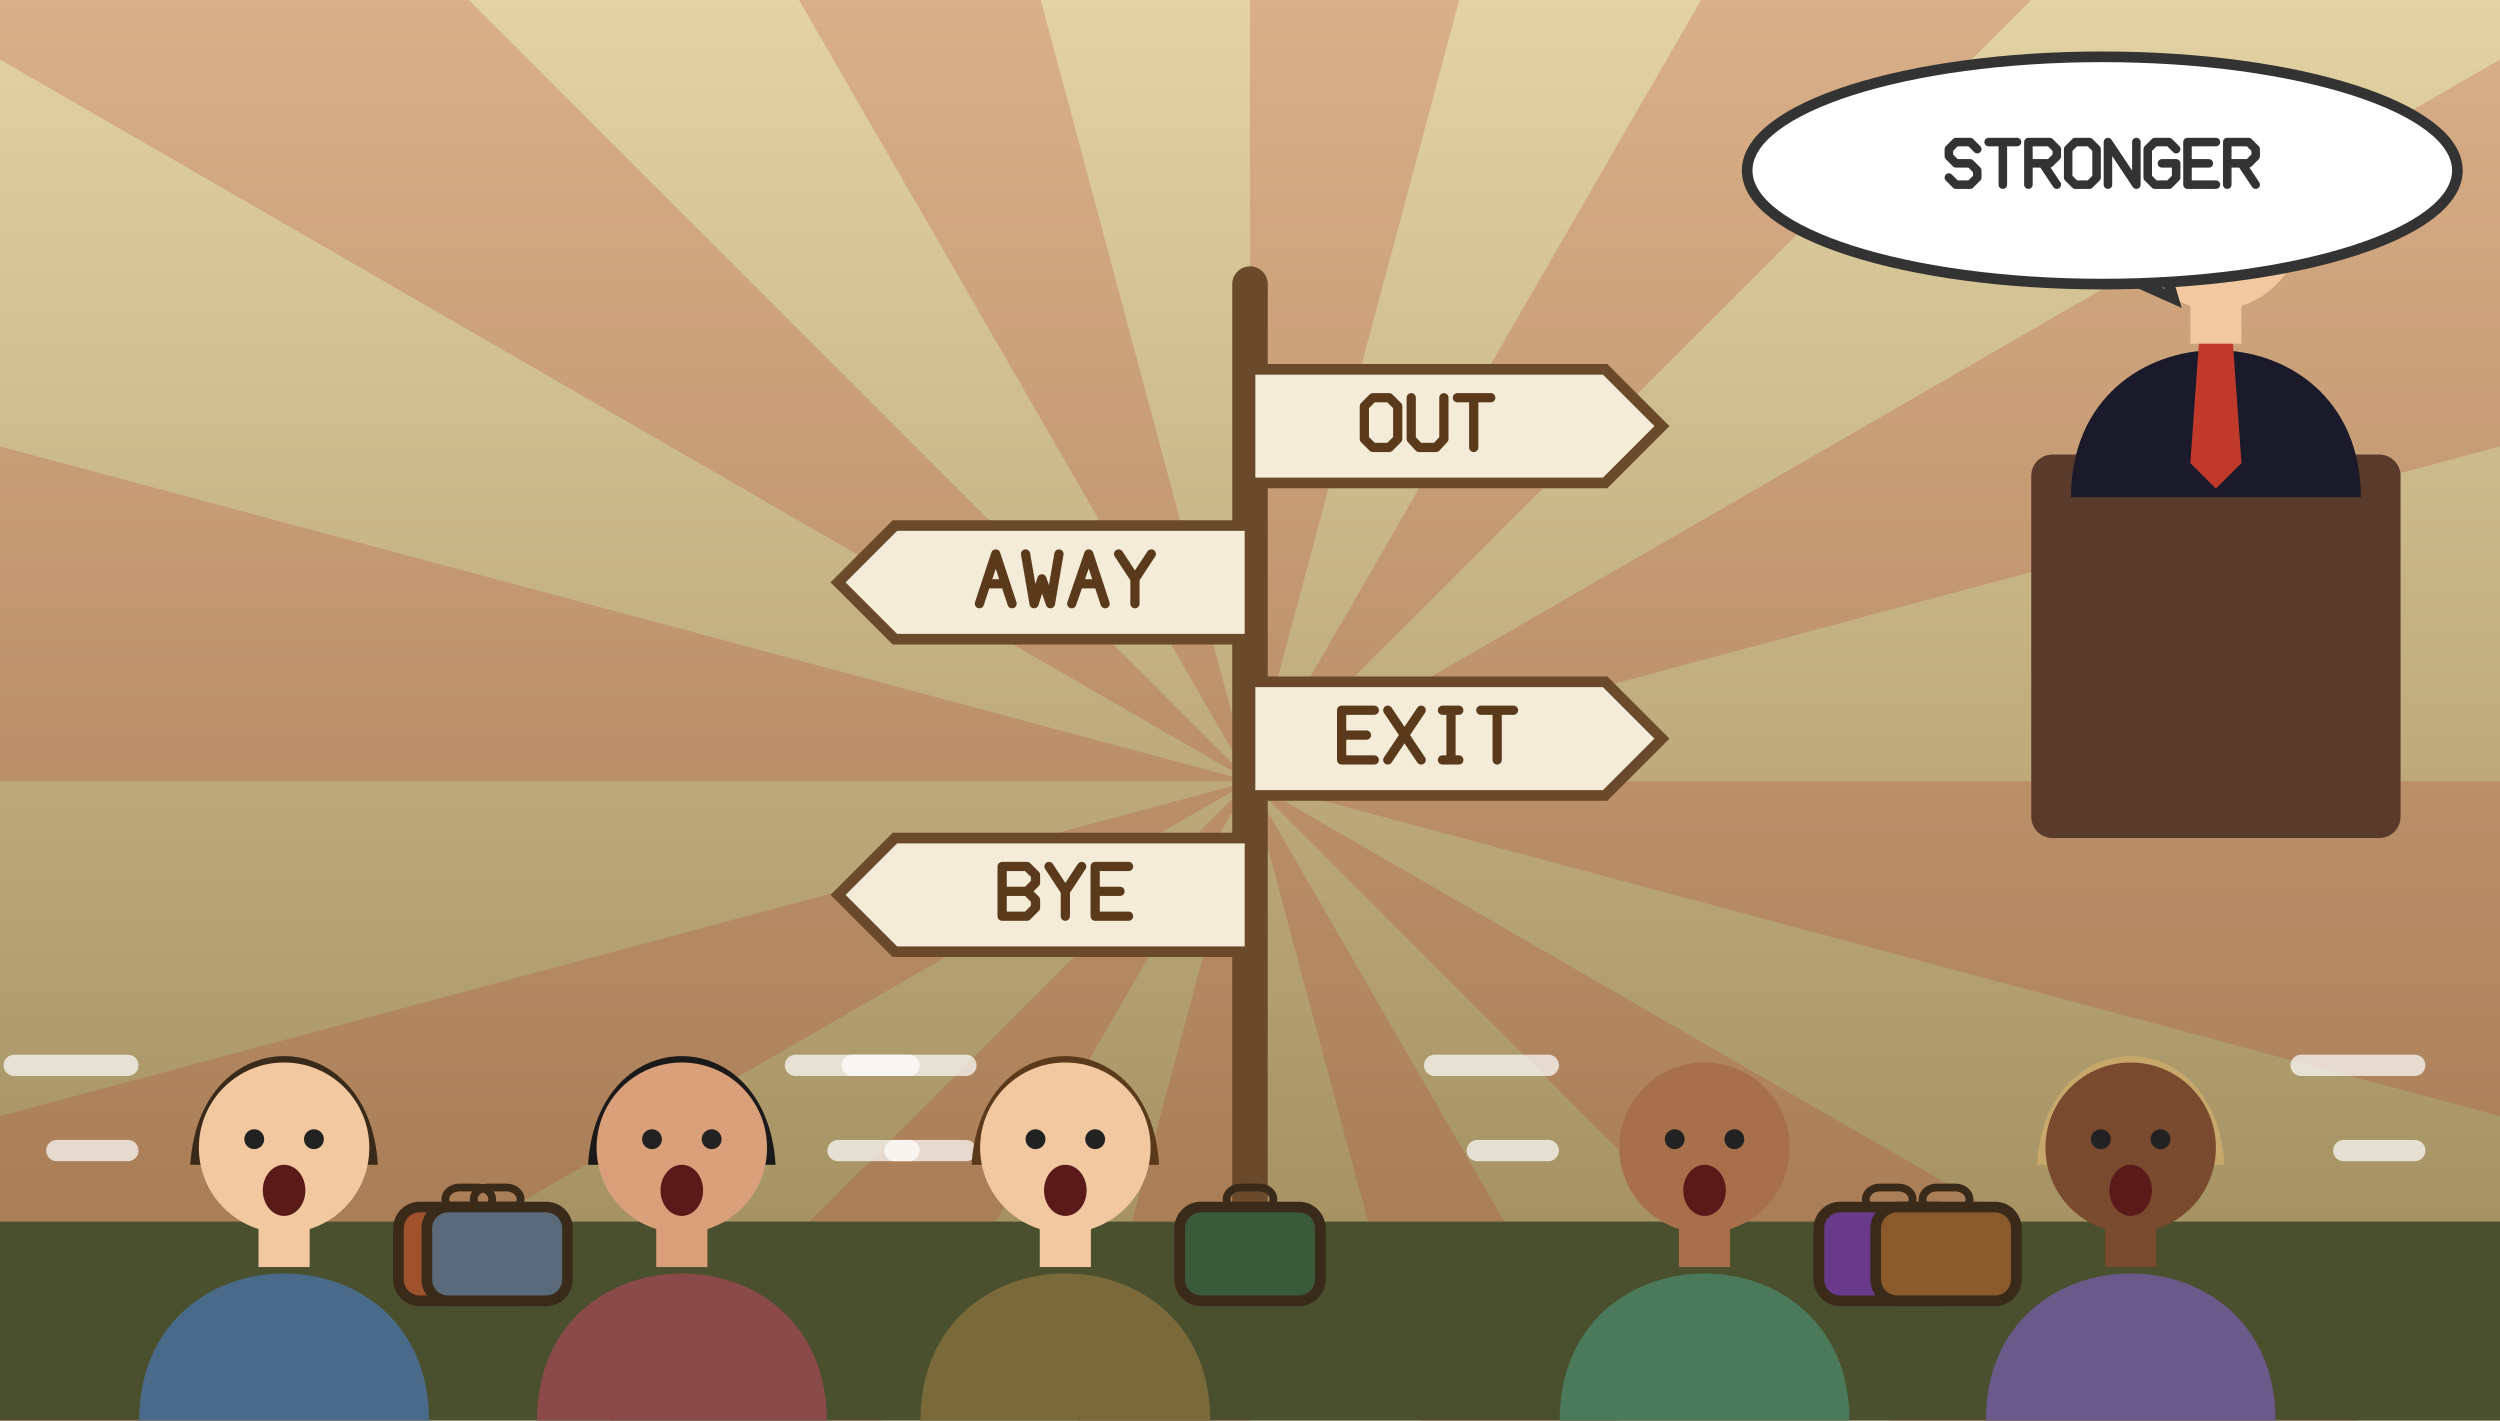
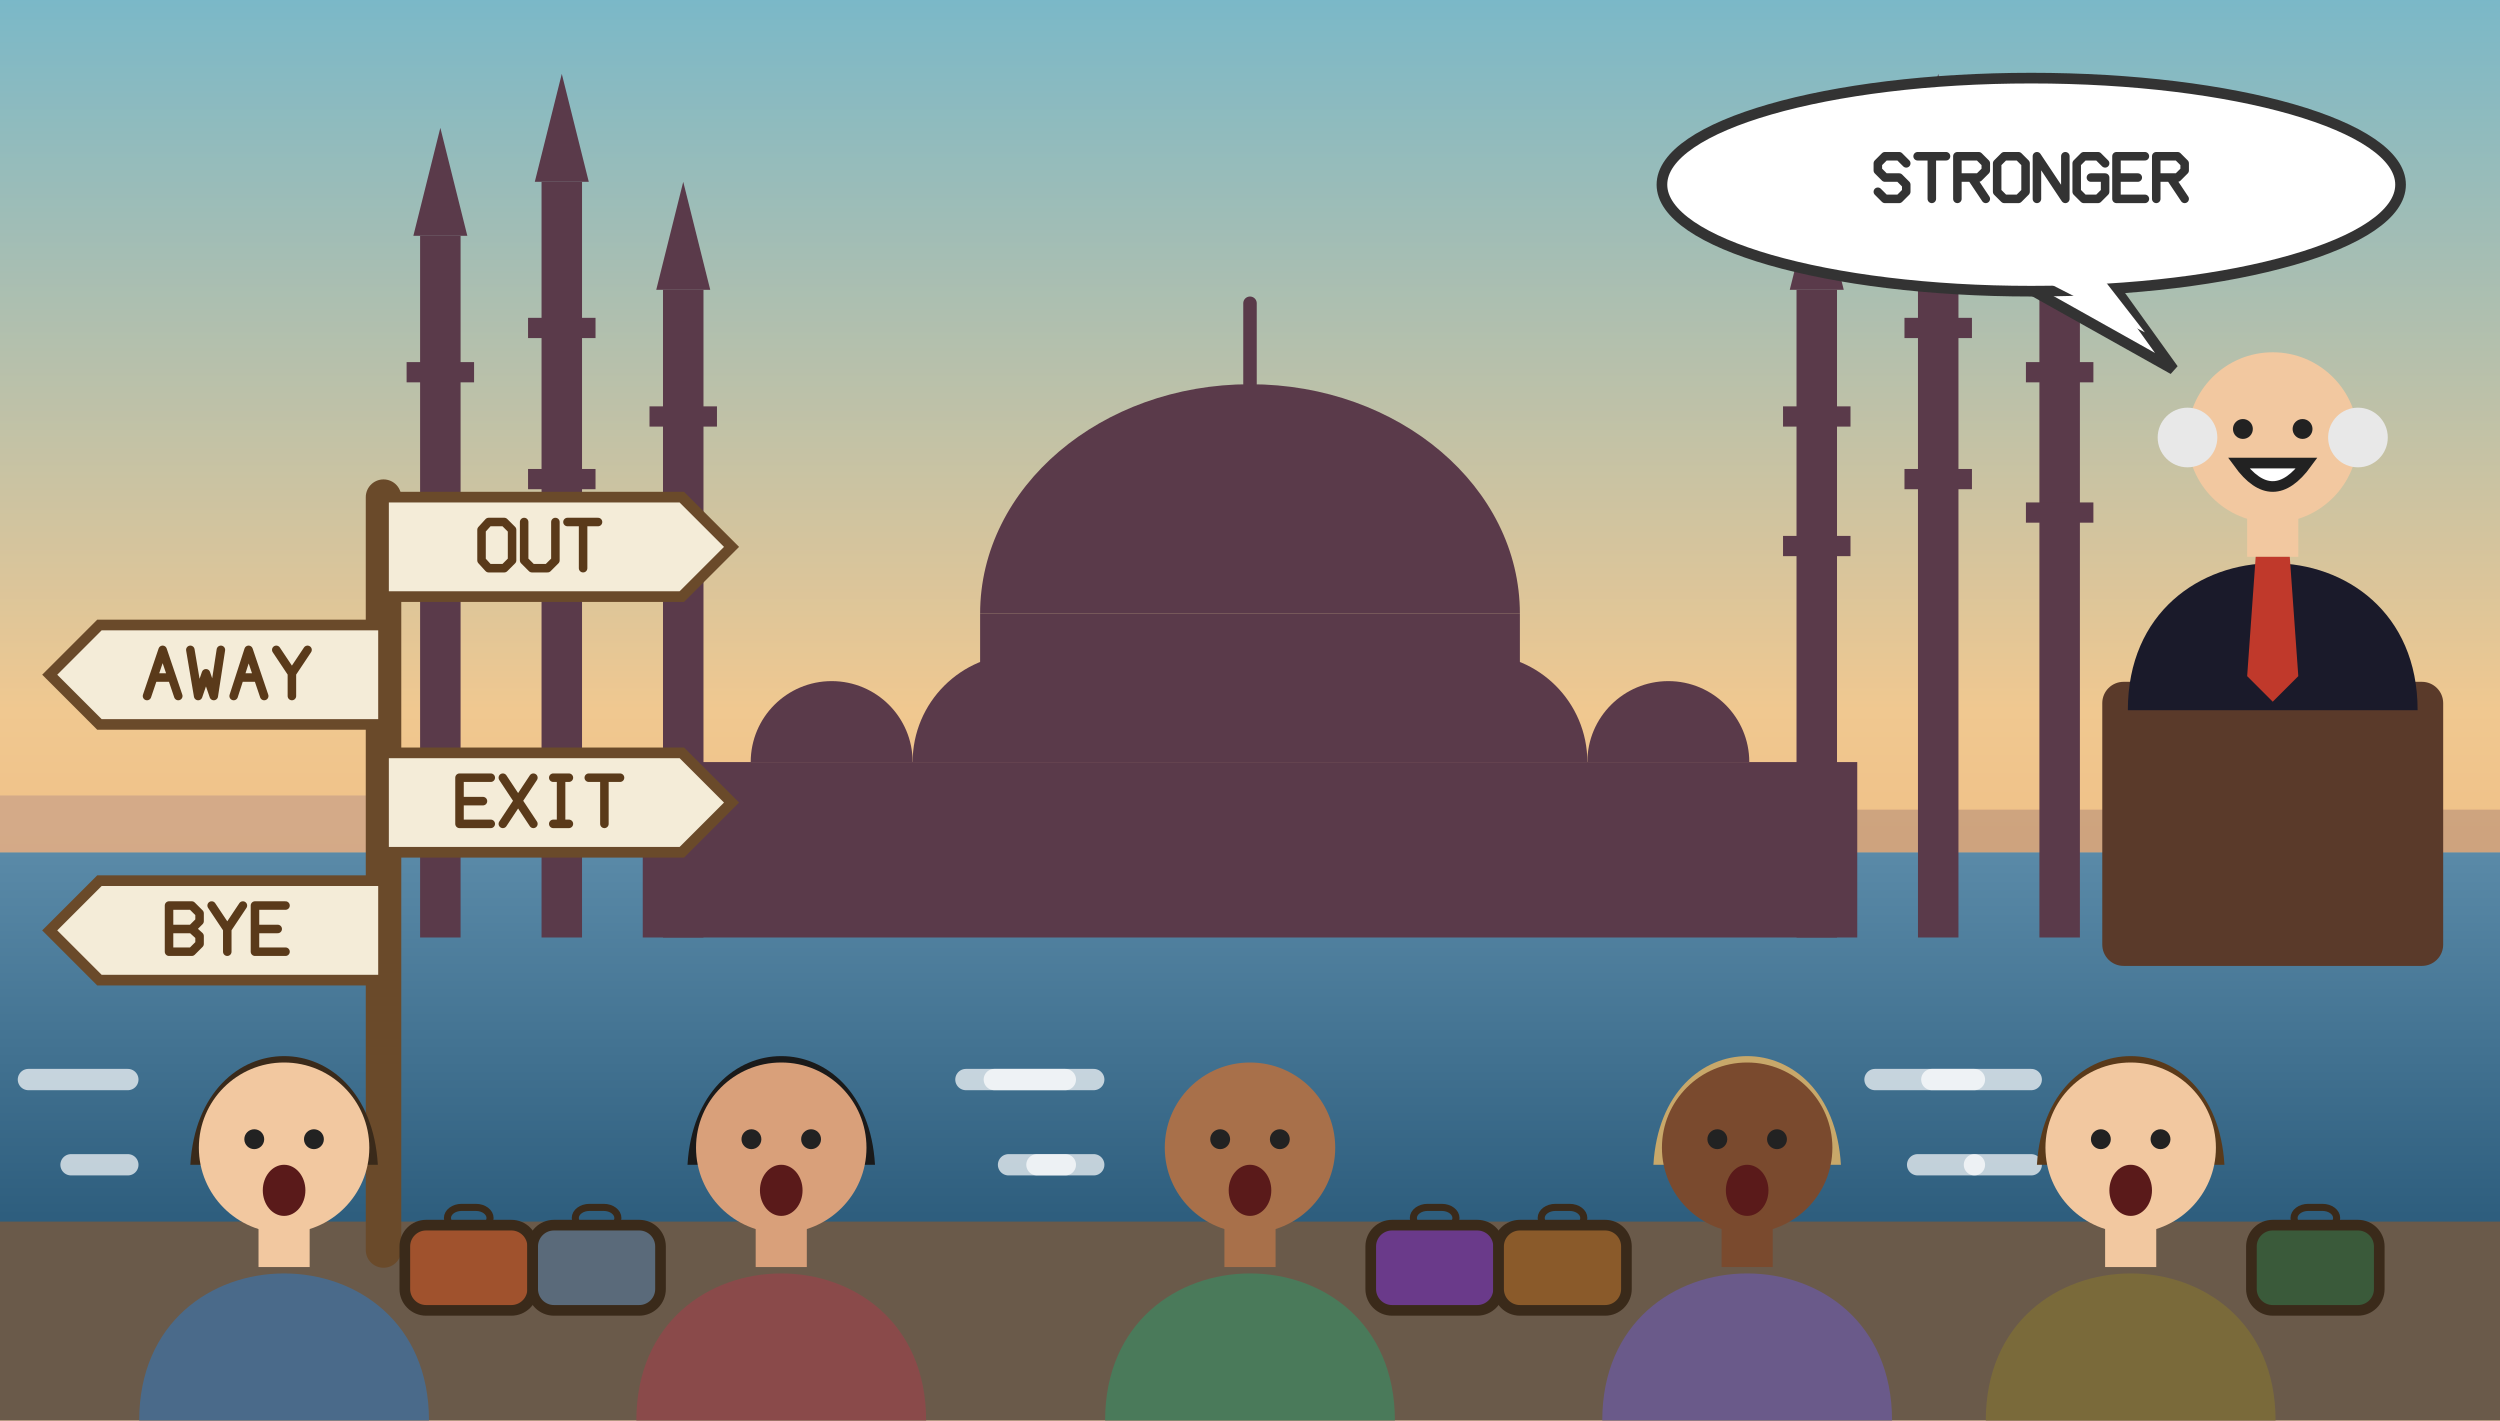
<svg xmlns="http://www.w3.org/2000/svg" viewBox="0 0 352 200" width="352" height="200">
  <defs>
    <linearGradient id="bg" x1="0" y1="0" x2="0" y2="1">
-       <stop offset="0.00" stop-color="#e3d3a4" stop-opacity="1" />
-       <stop offset="1.00" stop-color="#9c8858" stop-opacity="1" />
+       <stop offset="0.00" stop-color="#7ab8c8" stop-opacity="1" />
+       <stop offset="0.50" stop-color="#f0c890" stop-opacity="1" />
+       <stop offset="1.00" stop-color="#f0a060" stop-opacity="1" />
+     </linearGradient>
+     <linearGradient id="sea" x1="0" y1="0" x2="0" y2="1">
+       <stop offset="0.00" stop-color="#5a8aa8" stop-opacity="1" />
+       <stop offset="1.00" stop-color="#2a5a7a" stop-opacity="1" />
    </linearGradient>
  </defs>
  <rect x="0" y="0" width="352" height="200" fill="url(#bg)" />
-   <polygon points="176.0,110.0 576.0,110.0 562.4,213.5" fill="#b8322a" opacity="0.22" />
-   <polygon points="176.0,110.0 522.4,310.0 458.8,392.8" fill="#b8322a" opacity="0.22" />
-   <polygon points="176.0,110.0 376.0,456.4 279.5,496.4" fill="#b8322a" opacity="0.22" />
-   <polygon points="176.0,110.0 176.0,510.0 72.5,496.4" fill="#b8322a" opacity="0.22" />
-   <polygon points="176.0,110.0 -24.0,456.4 -106.8,392.8" fill="#b8322a" opacity="0.22" />
-   <polygon points="176.0,110.0 -170.4,310.0 -210.4,213.5" fill="#b8322a" opacity="0.22" />
-   <polygon points="176.0,110.0 -224.0,110.0 -210.4,6.5" fill="#b8322a" opacity="0.22" />
-   <polygon points="176.0,110.0 -170.4,-90.0 -106.8,-172.8" fill="#b8322a" opacity="0.22" />
-   <polygon points="176.0,110.0 -24.0,-236.4 72.5,-276.4" fill="#b8322a" opacity="0.22" />
-   <polygon points="176.0,110.0 176.0,-290.0 279.5,-276.4" fill="#b8322a" opacity="0.22" />
-   <polygon points="176.0,110.0 376.0,-236.4 458.8,-172.8" fill="#b8322a" opacity="0.22" />
-   <polygon points="176.0,110.0 522.4,-90.0 562.4,6.5" fill="#b8322a" opacity="0.22" />
-   <rect x="0" y="172" width="352" height="28" fill="#4a4f2e" />
-   <path d="M176 172 L176 40" fill="none" stroke="#6a4a2a" stroke-width="5" stroke-linecap="round" stroke-linejoin="round" />
-   <polygon points="176.0,52.0 226.0,52.0 234.0,60.0 226.0,68.0 176.0,68.0" fill="#f4ecd8" stroke="#6a4a2a" stroke-width="1.5" />
-   <path d="M193.3 56.0 L195.6 56.0 L196.8 57.2 L196.8 61.8 L195.6 63.0 L193.3 63.0 L192.1 61.8 L192.1 57.2 L193.3 56.0 M198.7 56.0 L198.7 61.8 L199.8 63.0 L202.2 63.0 L203.3 61.8 L203.3 56.0 M205.2 56.0 L209.9 56.0 M207.5 56.0 L207.5 63.0 " fill="none" stroke="#5a3a1a" stroke-width="1.3" stroke-linecap="round" stroke-linejoin="round" />
-   <polygon points="176.0,74.0 126.0,74.0 118.0,82.0 126.0,90.0 176.0,90.0" fill="#f4ecd8" stroke="#6a4a2a" stroke-width="1.5" />
-   <path d="M137.9 85.0 L140.2 78.0 L142.5 85.0 M139.0 82.2 L141.4 82.2 M144.4 78.0 L145.6 85.0 L146.7 81.5 L147.9 85.0 L149.1 78.0 M150.9 85.0 L153.3 78.0 L155.6 85.0 M152.1 82.2 L154.4 82.2 M157.5 78.0 L159.8 81.5 L162.1 78.0 M159.8 81.5 L159.8 85.0 " fill="none" stroke="#5a3a1a" stroke-width="1.3" stroke-linecap="round" stroke-linejoin="round" />
-   <polygon points="176.0,96.0 226.0,96.0 234.0,104.0 226.0,112.0 176.0,112.0" fill="#f4ecd8" stroke="#6a4a2a" stroke-width="1.5" />
-   <path d="M193.5 100.0 L188.9 100.0 L188.9 107.0 L193.5 107.0 M188.9 103.5 L192.4 103.5 M195.4 100.0 L200.1 107.0 M200.1 100.0 L195.4 107.0 M203.1 100.0 L205.4 100.0 M204.3 100.0 L204.3 107.0 M203.1 107.0 L205.4 107.0 M208.5 100.0 L213.1 100.0 M210.8 100.0 L210.8 107.0 " fill="none" stroke="#5a3a1a" stroke-width="1.3" stroke-linecap="round" stroke-linejoin="round" />
-   <polygon points="176.0,118.0 126.0,118.0 118.0,126.0 126.0,134.0 176.0,134.0" fill="#f4ecd8" stroke="#6a4a2a" stroke-width="1.5" />
-   <path d="M141.1 129.0 L141.1 122.0 L144.6 122.0 L145.8 123.2 L145.8 124.3 L144.6 125.5 L141.1 125.5 M144.6 125.5 L145.8 126.7 L145.8 127.8 L144.6 129.0 L141.1 129.0 M147.7 122.0 L150.0 125.5 L152.3 122.0 M150.0 125.5 L150.0 129.0 M158.9 122.0 L154.2 122.0 L154.2 129.0 L158.9 129.0 M154.2 125.5 L157.7 125.5 " fill="none" stroke="#5a3a1a" stroke-width="1.3" stroke-linecap="round" stroke-linejoin="round" />
+   <rect x="0" y="120" width="352" height="56" fill="url(#sea)" />
+   <rect x="0" y="112" width="90" height="8" fill="#c8a088" opacity="0.7" />
+   <rect x="260" y="114" width="92" height="6" fill="#b89078" opacity="0.6" />
+   <rect x="90.5" y="107.3" width="171.0" height="24.7" fill="#5a3a4a" />
+   <path d="M105.7 107.3 A11.4 11.4 0 0 1 128.5 107.3 Z" fill="#5a3a4a" />
+   <path d="M128.5 107.3 A15.2 15.2 0 0 1 158.9 107.3 Z" fill="#5a3a4a" />
+   <path d="M193.1 107.3 A15.2 15.2 0 0 1 223.5 107.3 Z" fill="#5a3a4a" />
+   <path d="M223.5 107.3 A11.4 11.4 0 0 1 246.3 107.3 Z" fill="#5a3a4a" />
+   <rect x="138.0" y="86.4" width="76.0" height="20.9" fill="#5a3a4a" />
+   <path d="M138.0 86.4 A38.0 32.3 0 0 1 214.0 86.4 Z" fill="#5a3a4a" />
+   <path d="M176.0 54.1 L176.0 42.7" fill="none" stroke="#5a3a4a" stroke-width="1.9" stroke-linecap="round" stroke-linejoin="round" />
+   <rect x="59.15" y="33.2" width="5.7" height="98.8" fill="#5a3a4a" />
+   <polygon points="58.2,33.2 62.0,18.0 65.8,33.2" fill="#5a3a4a" />
+   <rect x="57.25" y="70.744" width="9.5" height="2.85" fill="#5a3a4a" />
+   <rect x="57.25" y="50.984" width="9.5" height="2.85" fill="#5a3a4a" />
+   <rect x="76.25" y="25.6" width="5.7" height="106.4" fill="#5a3a4a" />
+   <polygon points="75.3,25.6 79.1,10.4 82.9,25.6" fill="#5a3a4a" />
+   <rect x="74.35" y="66.032" width="9.5" height="2.85" fill="#5a3a4a" />
+   <rect x="74.35" y="44.752" width="9.5" height="2.85" fill="#5a3a4a" />
+   <rect x="93.35" y="40.8" width="5.7" height="91.2" fill="#5a3a4a" />
+   <polygon points="92.4,40.8 96.2,25.6 100.0,40.8" fill="#5a3a4a" />
+   <rect x="91.45" y="75.456" width="9.5" height="2.85" fill="#5a3a4a" />
+   <rect x="91.45" y="57.216" width="9.5" height="2.85" fill="#5a3a4a" />
+   <rect x="252.95" y="40.8" width="5.7" height="91.2" fill="#5a3a4a" />
+   <polygon points="252.0,40.8 255.8,25.6 259.6,40.8" fill="#5a3a4a" />
+   <rect x="251.05" y="75.456" width="9.5" height="2.85" fill="#5a3a4a" />
+   <rect x="251.05" y="57.216" width="9.5" height="2.85" fill="#5a3a4a" />
+   <rect x="270.05" y="25.6" width="5.7" height="106.4" fill="#5a3a4a" />
+   <polygon points="269.1,25.6 272.9,10.4 276.7,25.6" fill="#5a3a4a" />
+   <rect x="268.15" y="66.032" width="9.5" height="2.85" fill="#5a3a4a" />
+   <rect x="268.15" y="44.752" width="9.5" height="2.85" fill="#5a3a4a" />
+   <rect x="287.15" y="33.2" width="5.7" height="98.8" fill="#5a3a4a" />
+   <polygon points="286.2,33.2 290.0,18.0 293.8,33.2" fill="#5a3a4a" />
+   <rect x="285.25" y="70.744" width="9.5" height="2.85" fill="#5a3a4a" />
+   <rect x="285.25" y="50.984" width="9.5" height="2.85" fill="#5a3a4a" />
+   <rect x="0" y="172" width="352" height="28" fill="#6a5a4a" />
+   <path d="M54 176 L54 70" fill="none" stroke="#6a4a2a" stroke-width="5" stroke-linecap="round" stroke-linejoin="round" />
+   <polygon points="54.0,70.0 96.0,70.0 103.0,77.0 96.0,84.0 54.0,84.0" fill="#f4ecd8" stroke="#6a4a2a" stroke-width="1.5" />
+   <path d="M68.8 73.5 L71.0 73.5 L72.1 74.6 L72.1 78.9 L71.0 80.0 L68.8 80.0 L67.8 78.9 L67.8 74.6 L68.8 73.5 M73.8 73.5 L73.8 78.9 L74.9 80.0 L77.1 80.0 L78.2 78.9 L78.2 73.5 M79.9 73.5 L84.2 73.5 M82.1 73.5 L82.1 80.0 " fill="none" stroke="#5a3a1a" stroke-width="1.2" stroke-linecap="round" stroke-linejoin="round" />
+   <polygon points="54.0,88.0 14.0,88.0 7.0,95.0 14.0,102.0 54.0,102.0" fill="#f4ecd8" stroke="#6a4a2a" stroke-width="1.5" />
+   <path d="M20.7 98.0 L22.9 91.5 L25.1 98.0 M21.8 95.4 L24.0 95.4 M26.8 91.5 L27.9 98.0 L29.0 94.8 L30.1 98.0 L31.1 91.5 M32.9 98.0 L35.0 91.5 L37.2 98.0 M34.0 95.4 L36.1 95.4 M38.9 91.5 L41.1 94.8 L43.3 91.5 M41.1 94.8 L41.1 98.0 " fill="none" stroke="#5a3a1a" stroke-width="1.2" stroke-linecap="round" stroke-linejoin="round" />
+   <polygon points="54.0,106.0 96.0,106.0 103.0,113.0 96.0,120.0 54.0,120.0" fill="#f4ecd8" stroke="#6a4a2a" stroke-width="1.5" />
+   <path d="M69.1 109.5 L64.7 109.5 L64.7 116.0 L69.1 116.0 M64.7 112.8 L68.0 112.8 M70.8 109.5 L75.1 116.0 M75.1 109.5 L70.8 116.0 M77.9 109.5 L80.1 109.5 M79.0 109.5 L79.0 116.0 M77.9 116.0 L80.1 116.0 M82.9 109.5 L87.3 109.5 M85.1 109.5 L85.1 116.0 " fill="none" stroke="#5a3a1a" stroke-width="1.2" stroke-linecap="round" stroke-linejoin="round" />
+   <polygon points="54.0,124.0 14.0,124.0 7.0,131.0 14.0,138.0 54.0,138.0" fill="#f4ecd8" stroke="#6a4a2a" stroke-width="1.5" />
+   <path d="M23.8 134.0 L23.8 127.5 L27.0 127.5 L28.1 128.6 L28.1 129.7 L27.0 130.8 L23.8 130.8 M27.0 130.8 L28.1 131.8 L28.1 132.9 L27.0 134.0 L23.8 134.0 M29.8 127.5 L32.0 130.8 L34.2 127.5 M32.0 130.8 L32.0 134.0 M40.2 127.5 L35.9 127.5 L35.9 134.0 L40.2 134.0 M35.9 130.8 L39.1 130.8 " fill="none" stroke="#5a3a1a" stroke-width="1.2" stroke-linecap="round" stroke-linejoin="round" />
  <path d="M19.6 200.0 C 19.6 172.4 60.4 172.4 60.4 200.0 Z" fill="#4a6a8a" />
  <rect x="36.4" y="171.2" width="7.2" height="7.2" fill="#f2c8a0" />
  <path d="M26.8 164.0 C 28.0 143.6 52.0 143.6 53.2 164.0 Z" fill="#3a2a1a" />
  <circle cx="40.0" cy="161.6" r="12.0" fill="#f2c8a0" />
  <circle cx="35.8" cy="160.4" r="1.4" fill="#222" />
  <circle cx="44.2" cy="160.4" r="1.4" fill="#222" />
  <ellipse cx="40.0" cy="167.6" rx="3.0" ry="3.6" fill="#5a1a1a" />
-   <rect x="62.7" y="167.2" width="6.6" height="3.3" fill="none" stroke="#3a2a1a" stroke-width="1.1" rx="2" />
-   <rect x="56.1" y="169.95" width="19.8" height="13.2" fill="#a0522d" rx="3" stroke="#3a2a1a" stroke-width="1.5" />
-   <path d="M18 150 l -16 0" fill="none" stroke="#ffffff" stroke-width="3" stroke-linecap="round" stroke-linejoin="round" opacity="0.7" />
-   <path d="M18 162 l -10 0" fill="none" stroke="#ffffff" stroke-width="3" stroke-linecap="round" stroke-linejoin="round" opacity="0.7" />
-   <path d="M75.6 200.0 C 75.6 172.4 116.4 172.4 116.4 200.0 Z" fill="#8a4a4a" />
-   <rect x="92.4" y="171.2" width="7.2" height="7.2" fill="#d9a07a" />
-   <path d="M82.8 164.0 C 84.0 143.6 108.0 143.6 109.2 164.0 Z" fill="#1a1a1a" />
-   <circle cx="96.0" cy="161.6" r="12.0" fill="#d9a07a" />
-   <circle cx="91.8" cy="160.4" r="1.4" fill="#222" />
-   <circle cx="100.2" cy="160.4" r="1.4" fill="#222" />
-   <ellipse cx="96.0" cy="167.6" rx="3.0" ry="3.6" fill="#5a1a1a" />
-   <rect x="66.7" y="167.2" width="6.6" height="3.3" fill="none" stroke="#3a2a1a" stroke-width="1.1" rx="2" />
-   <rect x="60.1" y="169.95" width="19.8" height="13.2" fill="#5a6a7a" rx="3" stroke="#3a2a1a" stroke-width="1.5" />
-   <path d="M136 150 l -16 0" fill="none" stroke="#ffffff" stroke-width="3" stroke-linecap="round" stroke-linejoin="round" opacity="0.7" />
-   <path d="M136 162 l -10 0" fill="none" stroke="#ffffff" stroke-width="3" stroke-linecap="round" stroke-linejoin="round" opacity="0.7" />
-   <path d="M219.6 200.0 C 219.6 172.4 260.4 172.4 260.4 200.0 Z" fill="#4a7a5a" />
-   <rect x="236.4" y="171.2" width="7.2" height="7.2" fill="#a8704a" />
-   <circle cx="240.0" cy="161.6" r="12.0" fill="#a8704a" />
-   <circle cx="235.8" cy="160.4" r="1.4" fill="#222" />
-   <circle cx="244.2" cy="160.4" r="1.4" fill="#222" />
-   <ellipse cx="240.0" cy="167.6" rx="3.0" ry="3.6" fill="#5a1a1a" />
-   <rect x="262.7" y="167.2" width="6.6" height="3.3" fill="none" stroke="#3a2a1a" stroke-width="1.1" rx="2" />
-   <rect x="256.1" y="169.95" width="19.8" height="13.2" fill="#6a3a8a" rx="3" stroke="#3a2a1a" stroke-width="1.5" />
-   <path d="M218 150 l -16 0" fill="none" stroke="#ffffff" stroke-width="3" stroke-linecap="round" stroke-linejoin="round" opacity="0.7" />
-   <path d="M218 162 l -10 0" fill="none" stroke="#ffffff" stroke-width="3" stroke-linecap="round" stroke-linejoin="round" opacity="0.7" />
-   <path d="M279.6 200.0 C 279.6 172.4 320.4 172.4 320.4 200.0 Z" fill="#6a5a8a" />
-   <rect x="296.4" y="171.2" width="7.2" height="7.2" fill="#7a4a2e" />
-   <path d="M286.8 164.0 C 288.0 143.6 312.0 143.6 313.2 164.0 Z" fill="#c8a86a" />
-   <circle cx="300.0" cy="161.6" r="12.0" fill="#7a4a2e" />
+   <rect x="63.0" y="170.0" width="6.0" height="3.0" fill="none" stroke="#3a2a1a" stroke-width="1.0" rx="2" />
+   <rect x="57.0" y="172.5" width="18.0" height="12.0" fill="#a0522d" rx="3" stroke="#3a2a1a" stroke-width="1.5" />
+   <path d="M18 152 l -14 0" fill="none" stroke="#ffffff" stroke-width="3" stroke-linecap="round" stroke-linejoin="round" opacity="0.7" />
+   <path d="M18 164 l -8 0" fill="none" stroke="#ffffff" stroke-width="3" stroke-linecap="round" stroke-linejoin="round" opacity="0.7" />
+   <path d="M89.6 200.0 C 89.6 172.4 130.4 172.4 130.4 200.0 Z" fill="#8a4a4a" />
+   <rect x="106.4" y="171.2" width="7.2" height="7.2" fill="#d9a07a" />
+   <path d="M96.8 164.0 C 98.0 143.6 122.0 143.6 123.2 164.0 Z" fill="#1a1a1a" />
+   <circle cx="110.0" cy="161.6" r="12.0" fill="#d9a07a" />
+   <circle cx="105.8" cy="160.4" r="1.4" fill="#222" />
+   <circle cx="114.2" cy="160.4" r="1.4" fill="#222" />
+   <ellipse cx="110.0" cy="167.6" rx="3.0" ry="3.6" fill="#5a1a1a" />
+   <rect x="81.0" y="170.0" width="6.0" height="3.0" fill="none" stroke="#3a2a1a" stroke-width="1.0" rx="2" />
+   <rect x="75.0" y="172.5" width="18.0" height="12.0" fill="#5a6a7a" rx="3" stroke="#3a2a1a" stroke-width="1.5" />
+   <path d="M150 152 l -14 0" fill="none" stroke="#ffffff" stroke-width="3" stroke-linecap="round" stroke-linejoin="round" opacity="0.7" />
+   <path d="M150 164 l -8 0" fill="none" stroke="#ffffff" stroke-width="3" stroke-linecap="round" stroke-linejoin="round" opacity="0.7" />
+   <path d="M155.6 200.0 C 155.6 172.4 196.4 172.4 196.4 200.0 Z" fill="#4a7a5a" />
+   <rect x="172.4" y="171.2" width="7.2" height="7.2" fill="#a8704a" />
+   <circle cx="176.0" cy="161.6" r="12.0" fill="#a8704a" />
+   <circle cx="171.8" cy="160.4" r="1.4" fill="#222" />
+   <circle cx="180.2" cy="160.4" r="1.4" fill="#222" />
+   <ellipse cx="176.0" cy="167.6" rx="3.0" ry="3.6" fill="#5a1a1a" />
+   <rect x="199.0" y="170.0" width="6.0" height="3.0" fill="none" stroke="#3a2a1a" stroke-width="1.0" rx="2" />
+   <rect x="193.0" y="172.5" width="18.0" height="12.0" fill="#6a3a8a" rx="3" stroke="#3a2a1a" stroke-width="1.5" />
+   <path d="M154 152 l -14 0" fill="none" stroke="#ffffff" stroke-width="3" stroke-linecap="round" stroke-linejoin="round" opacity="0.7" />
+   <path d="M154 164 l -8 0" fill="none" stroke="#ffffff" stroke-width="3" stroke-linecap="round" stroke-linejoin="round" opacity="0.7" />
+   <path d="M225.6 200.0 C 225.6 172.4 266.4 172.4 266.4 200.0 Z" fill="#6a5a8a" />
+   <rect x="242.4" y="171.2" width="7.2" height="7.2" fill="#7a4a2e" />
+   <path d="M232.8 164.0 C 234.0 143.6 258.0 143.6 259.2 164.0 Z" fill="#c8a86a" />
+   <circle cx="246.0" cy="161.6" r="12.0" fill="#7a4a2e" />
+   <circle cx="241.8" cy="160.4" r="1.4" fill="#222" />
+   <circle cx="250.2" cy="160.4" r="1.4" fill="#222" />
+   <ellipse cx="246.0" cy="167.6" rx="3.0" ry="3.6" fill="#5a1a1a" />
+   <rect x="217.0" y="170.0" width="6.0" height="3.0" fill="none" stroke="#3a2a1a" stroke-width="1.0" rx="2" />
+   <rect x="211.0" y="172.5" width="18.0" height="12.0" fill="#8a5a2a" rx="3" stroke="#3a2a1a" stroke-width="1.5" />
+   <path d="M286 152 l -14 0" fill="none" stroke="#ffffff" stroke-width="3" stroke-linecap="round" stroke-linejoin="round" opacity="0.7" />
+   <path d="M286 164 l -8 0" fill="none" stroke="#ffffff" stroke-width="3" stroke-linecap="round" stroke-linejoin="round" opacity="0.7" />
+   <path d="M279.6 200.0 C 279.6 172.4 320.4 172.4 320.4 200.0 Z" fill="#7a6a3a" />
+   <rect x="296.4" y="171.2" width="7.2" height="7.2" fill="#f2c8a0" />
+   <path d="M286.8 164.0 C 288.0 143.6 312.0 143.6 313.2 164.0 Z" fill="#5a3a1a" />
+   <circle cx="300.0" cy="161.6" r="12.0" fill="#f2c8a0" />
  <circle cx="295.8" cy="160.4" r="1.4" fill="#222" />
  <circle cx="304.2" cy="160.4" r="1.4" fill="#222" />
  <ellipse cx="300.0" cy="167.6" rx="3.0" ry="3.6" fill="#5a1a1a" />
-   <rect x="270.7" y="167.2" width="6.6" height="3.3" fill="none" stroke="#3a2a1a" stroke-width="1.1" rx="2" />
-   <rect x="264.1" y="169.95" width="19.8" height="13.2" fill="#8a5a2a" rx="3" stroke="#3a2a1a" stroke-width="1.5" />
-   <path d="M340 150 l -16 0" fill="none" stroke="#ffffff" stroke-width="3" stroke-linecap="round" stroke-linejoin="round" opacity="0.7" />
-   <path d="M340 162 l -10 0" fill="none" stroke="#ffffff" stroke-width="3" stroke-linecap="round" stroke-linejoin="round" opacity="0.7" />
-   <path d="M129.6 200.0 C 129.6 172.4 170.4 172.4 170.4 200.0 Z" fill="#7a6a3a" />
-   <rect x="146.4" y="171.2" width="7.2" height="7.2" fill="#f2c8a0" />
-   <path d="M136.8 164.0 C 138.0 143.6 162.0 143.6 163.2 164.0 Z" fill="#5a3a1a" />
-   <circle cx="150.0" cy="161.6" r="12.0" fill="#f2c8a0" />
-   <circle cx="145.8" cy="160.4" r="1.4" fill="#222" />
-   <circle cx="154.2" cy="160.4" r="1.4" fill="#222" />
-   <ellipse cx="150.0" cy="167.6" rx="3.0" ry="3.6" fill="#5a1a1a" />
-   <rect x="172.7" y="167.2" width="6.6" height="3.3" fill="none" stroke="#3a2a1a" stroke-width="1.1" rx="2" />
-   <rect x="166.1" y="169.95" width="19.8" height="13.2" fill="#3a5a3a" rx="3" stroke="#3a2a1a" stroke-width="1.5" />
-   <path d="M128 150 l -16 0" fill="none" stroke="#ffffff" stroke-width="3" stroke-linecap="round" stroke-linejoin="round" opacity="0.7" />
-   <path d="M128 162 l -10 0" fill="none" stroke="#ffffff" stroke-width="3" stroke-linecap="round" stroke-linejoin="round" opacity="0.7" />
-   <rect x="286" y="64" width="52" height="54" fill="#5a3a2a" rx="3" />
-   <path d="M291.6 70.0 C 291.6 42.4 332.4 42.4 332.4 70.0 Z" fill="#1a1a2a" />
-   <rect x="308.4" y="41.2" width="7.2" height="7.2" fill="#f2c8a0" />
-   <polygon points="309.6,48.4 314.4,48.4 315.6,65.2 312.0,68.8 308.4,65.2" fill="#c0392b" />
-   <circle cx="312.0" cy="31.6" r="12.0" fill="#f2c8a0" />
-   <circle cx="300.0" cy="31.6" r="4.2" fill="#e8e8e8" />
-   <circle cx="324.0" cy="31.6" r="4.2" fill="#e8e8e8" />
-   <circle cx="307.8" cy="30.4" r="1.4" fill="#222" />
-   <circle cx="316.2" cy="30.4" r="1.4" fill="#222" />
-   <path d="M307.2 35.2 L 316.8 35.2 Q 312.0 41.8 307.2 35.2 Z" fill="#fff" stroke="#222" stroke-width="1.5" />
-   <polygon points="283.5,32.0 303.5,33.6 306.0,42.0" fill="#ffffff" stroke="#333" stroke-width="1.5" />
-   <ellipse cx="296.0" cy="24.0" rx="50.0" ry="16.0" fill="#ffffff" stroke="#333" stroke-width="1.5" />
-   <polygon points="285.0,31.2 302.0,32.8 304.0,38.4" fill="#ffffff" />
-   <path d="M278.4 21.0 L277.4 20.0 L275.4 20.0 L274.4 21.0 L274.4 22.0 L275.4 23.0 L277.4 23.0 L278.4 24.0 L278.4 25.0 L277.4 26.0 L275.4 26.0 L274.4 25.0 M280.0 20.0 L284.0 20.0 M282.0 20.0 L282.0 26.0 M285.6 26.0 L285.6 20.0 L288.6 20.0 L289.6 21.0 L289.6 22.0 L288.6 23.0 L285.6 23.0 M287.6 23.0 L289.6 26.0 M292.2 20.0 L294.2 20.0 L295.2 21.0 L295.2 25.0 L294.2 26.0 L292.2 26.0 L291.2 25.0 L291.2 21.0 L292.2 20.0 M296.8 26.0 L296.8 20.0 L300.8 26.0 L300.8 20.0 M306.4 21.0 L305.4 20.0 L303.4 20.0 L302.4 21.0 L302.4 25.0 L303.4 26.0 L305.4 26.0 L306.4 25.0 L306.4 23.0 L304.4 23.0 M312.0 20.0 L308.0 20.0 L308.0 26.0 L312.0 26.0 M308.0 23.0 L311.0 23.0 M313.6 26.0 L313.6 20.0 L316.6 20.0 L317.6 21.0 L317.6 22.0 L316.6 23.0 L313.6 23.0 M315.6 23.0 L317.6 26.0 " fill="none" stroke="#333" stroke-width="1.2" stroke-linecap="round" stroke-linejoin="round" />
+   <rect x="323.0" y="170.0" width="6.0" height="3.0" fill="none" stroke="#3a2a1a" stroke-width="1.0" rx="2" />
+   <rect x="317.0" y="172.5" width="18.0" height="12.0" fill="#3a5a3a" rx="3" stroke="#3a2a1a" stroke-width="1.5" />
+   <path d="M278 152 l -14 0" fill="none" stroke="#ffffff" stroke-width="3" stroke-linecap="round" stroke-linejoin="round" opacity="0.7" />
+   <path d="M278 164 l -8 0" fill="none" stroke="#ffffff" stroke-width="3" stroke-linecap="round" stroke-linejoin="round" opacity="0.7" />
+   <rect x="296" y="96" width="48" height="40" fill="#5a3a2a" rx="3" />
+   <path d="M299.6 100.0 C 299.6 72.4 340.4 72.4 340.4 100.0 Z" fill="#1a1a2a" />
+   <rect x="316.4" y="71.2" width="7.2" height="7.2" fill="#f2c8a0" />
+   <polygon points="317.6,78.4 322.4,78.4 323.6,95.2 320.0,98.8 316.4,95.2" fill="#c0392b" />
+   <circle cx="320.0" cy="61.6" r="12.0" fill="#f2c8a0" />
+   <circle cx="308.0" cy="61.6" r="4.2" fill="#e8e8e8" />
+   <circle cx="332.0" cy="61.6" r="4.2" fill="#e8e8e8" />
+   <circle cx="315.8" cy="60.4" r="1.4" fill="#222" />
+   <circle cx="324.2" cy="60.4" r="1.4" fill="#222" />
+   <path d="M315.2 65.2 L 324.8 65.2 Q 320.0 71.8 315.2 65.2 Z" fill="#fff" stroke="#222" stroke-width="1.5" />
+   <polygon points="273.0,33.5 293.8,35.0 306.0,52.0" fill="#ffffff" stroke="#333" stroke-width="1.5" />
+   <ellipse cx="286.0" cy="26.0" rx="52.0" ry="15.0" fill="#ffffff" stroke="#333" stroke-width="1.5" />
+   <polygon points="274.6,32.8 292.2,34.2 302.0,46.8" fill="#ffffff" />
+   <path d="M268.4 23.0 L267.4 22.0 L265.4 22.0 L264.4 23.0 L264.4 24.0 L265.4 25.0 L267.4 25.0 L268.4 26.0 L268.4 27.0 L267.4 28.0 L265.4 28.0 L264.4 27.0 M270.0 22.0 L274.0 22.0 M272.0 22.0 L272.0 28.0 M275.6 28.0 L275.6 22.0 L278.6 22.0 L279.6 23.0 L279.6 24.0 L278.6 25.0 L275.6 25.0 M277.6 25.0 L279.6 28.0 M282.2 22.0 L284.2 22.0 L285.2 23.0 L285.2 27.0 L284.2 28.0 L282.2 28.0 L281.2 27.0 L281.2 23.0 L282.2 22.0 M286.8 28.0 L286.8 22.0 L290.8 28.0 L290.8 22.0 M296.4 23.0 L295.4 22.0 L293.4 22.0 L292.4 23.0 L292.4 27.0 L293.4 28.0 L295.4 28.0 L296.4 27.0 L296.4 25.0 L294.4 25.0 M302.0 22.0 L298.0 22.0 L298.0 28.0 L302.0 28.0 M298.0 25.0 L301.0 25.0 M303.6 28.0 L303.6 22.0 L306.6 22.0 L307.6 23.0 L307.6 24.0 L306.6 25.0 L303.6 25.0 M305.6 25.0 L307.6 28.0 " fill="none" stroke="#333" stroke-width="1.2" stroke-linecap="round" stroke-linejoin="round" />
</svg>
